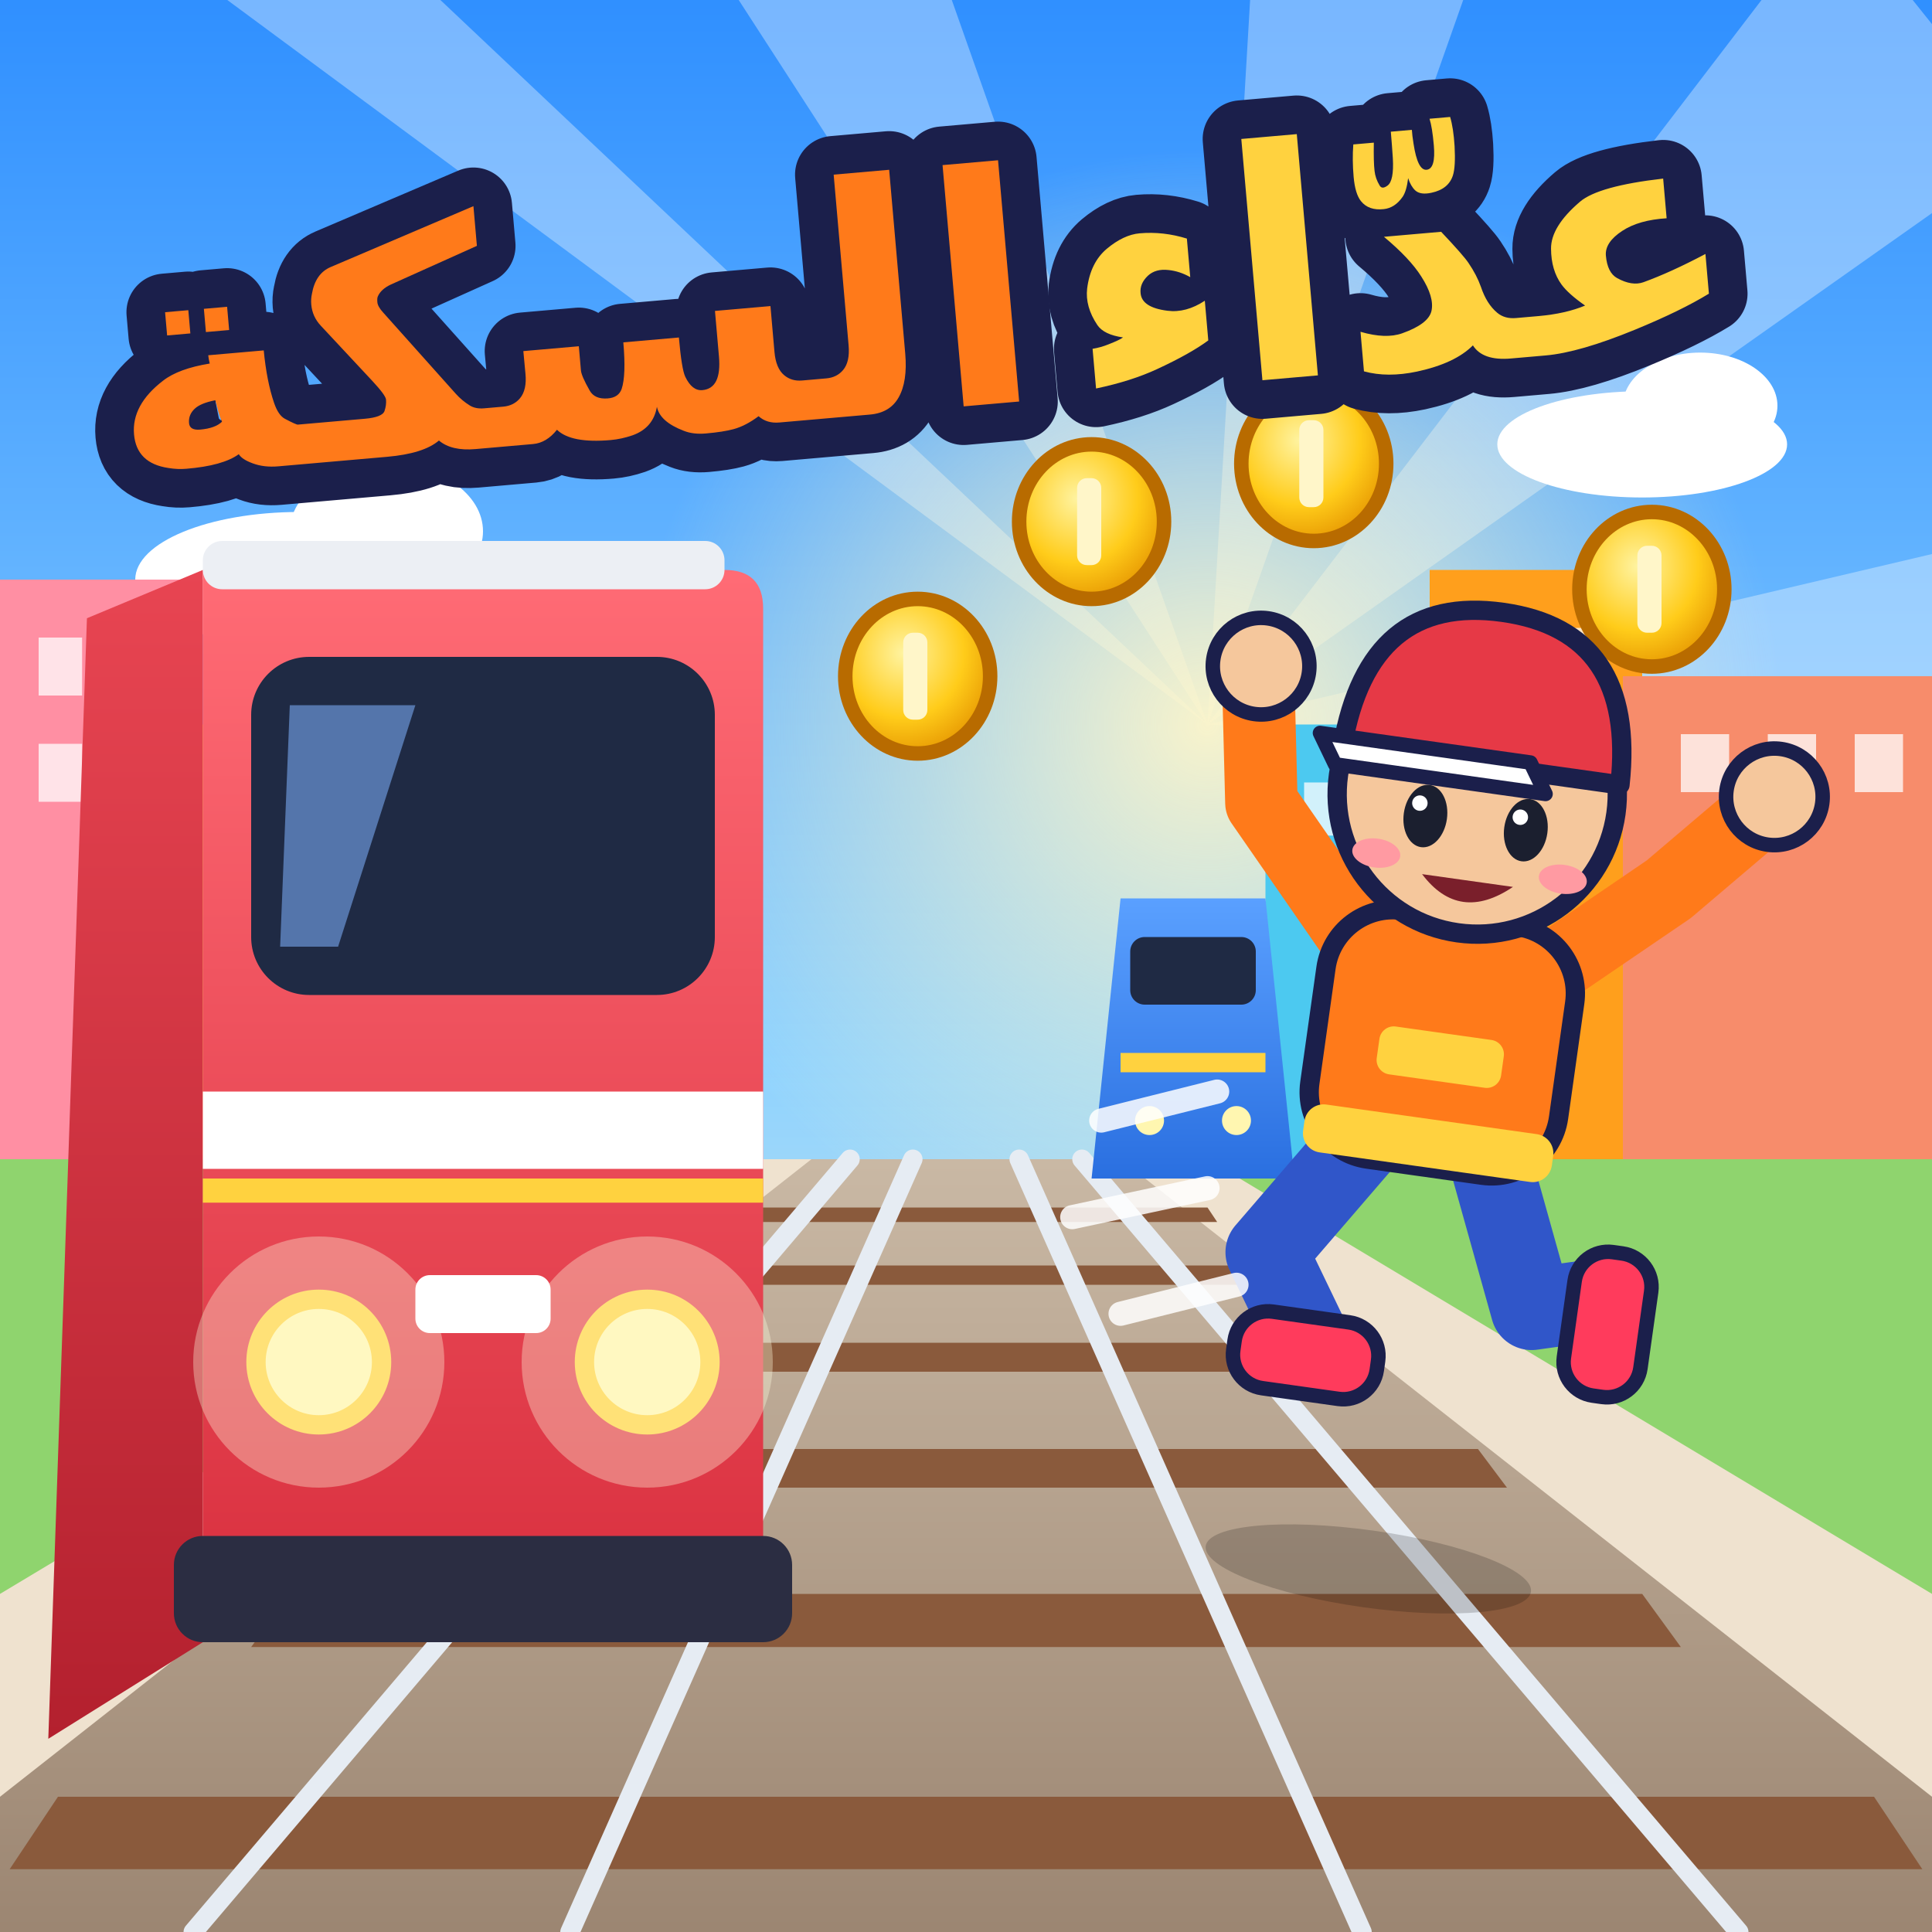
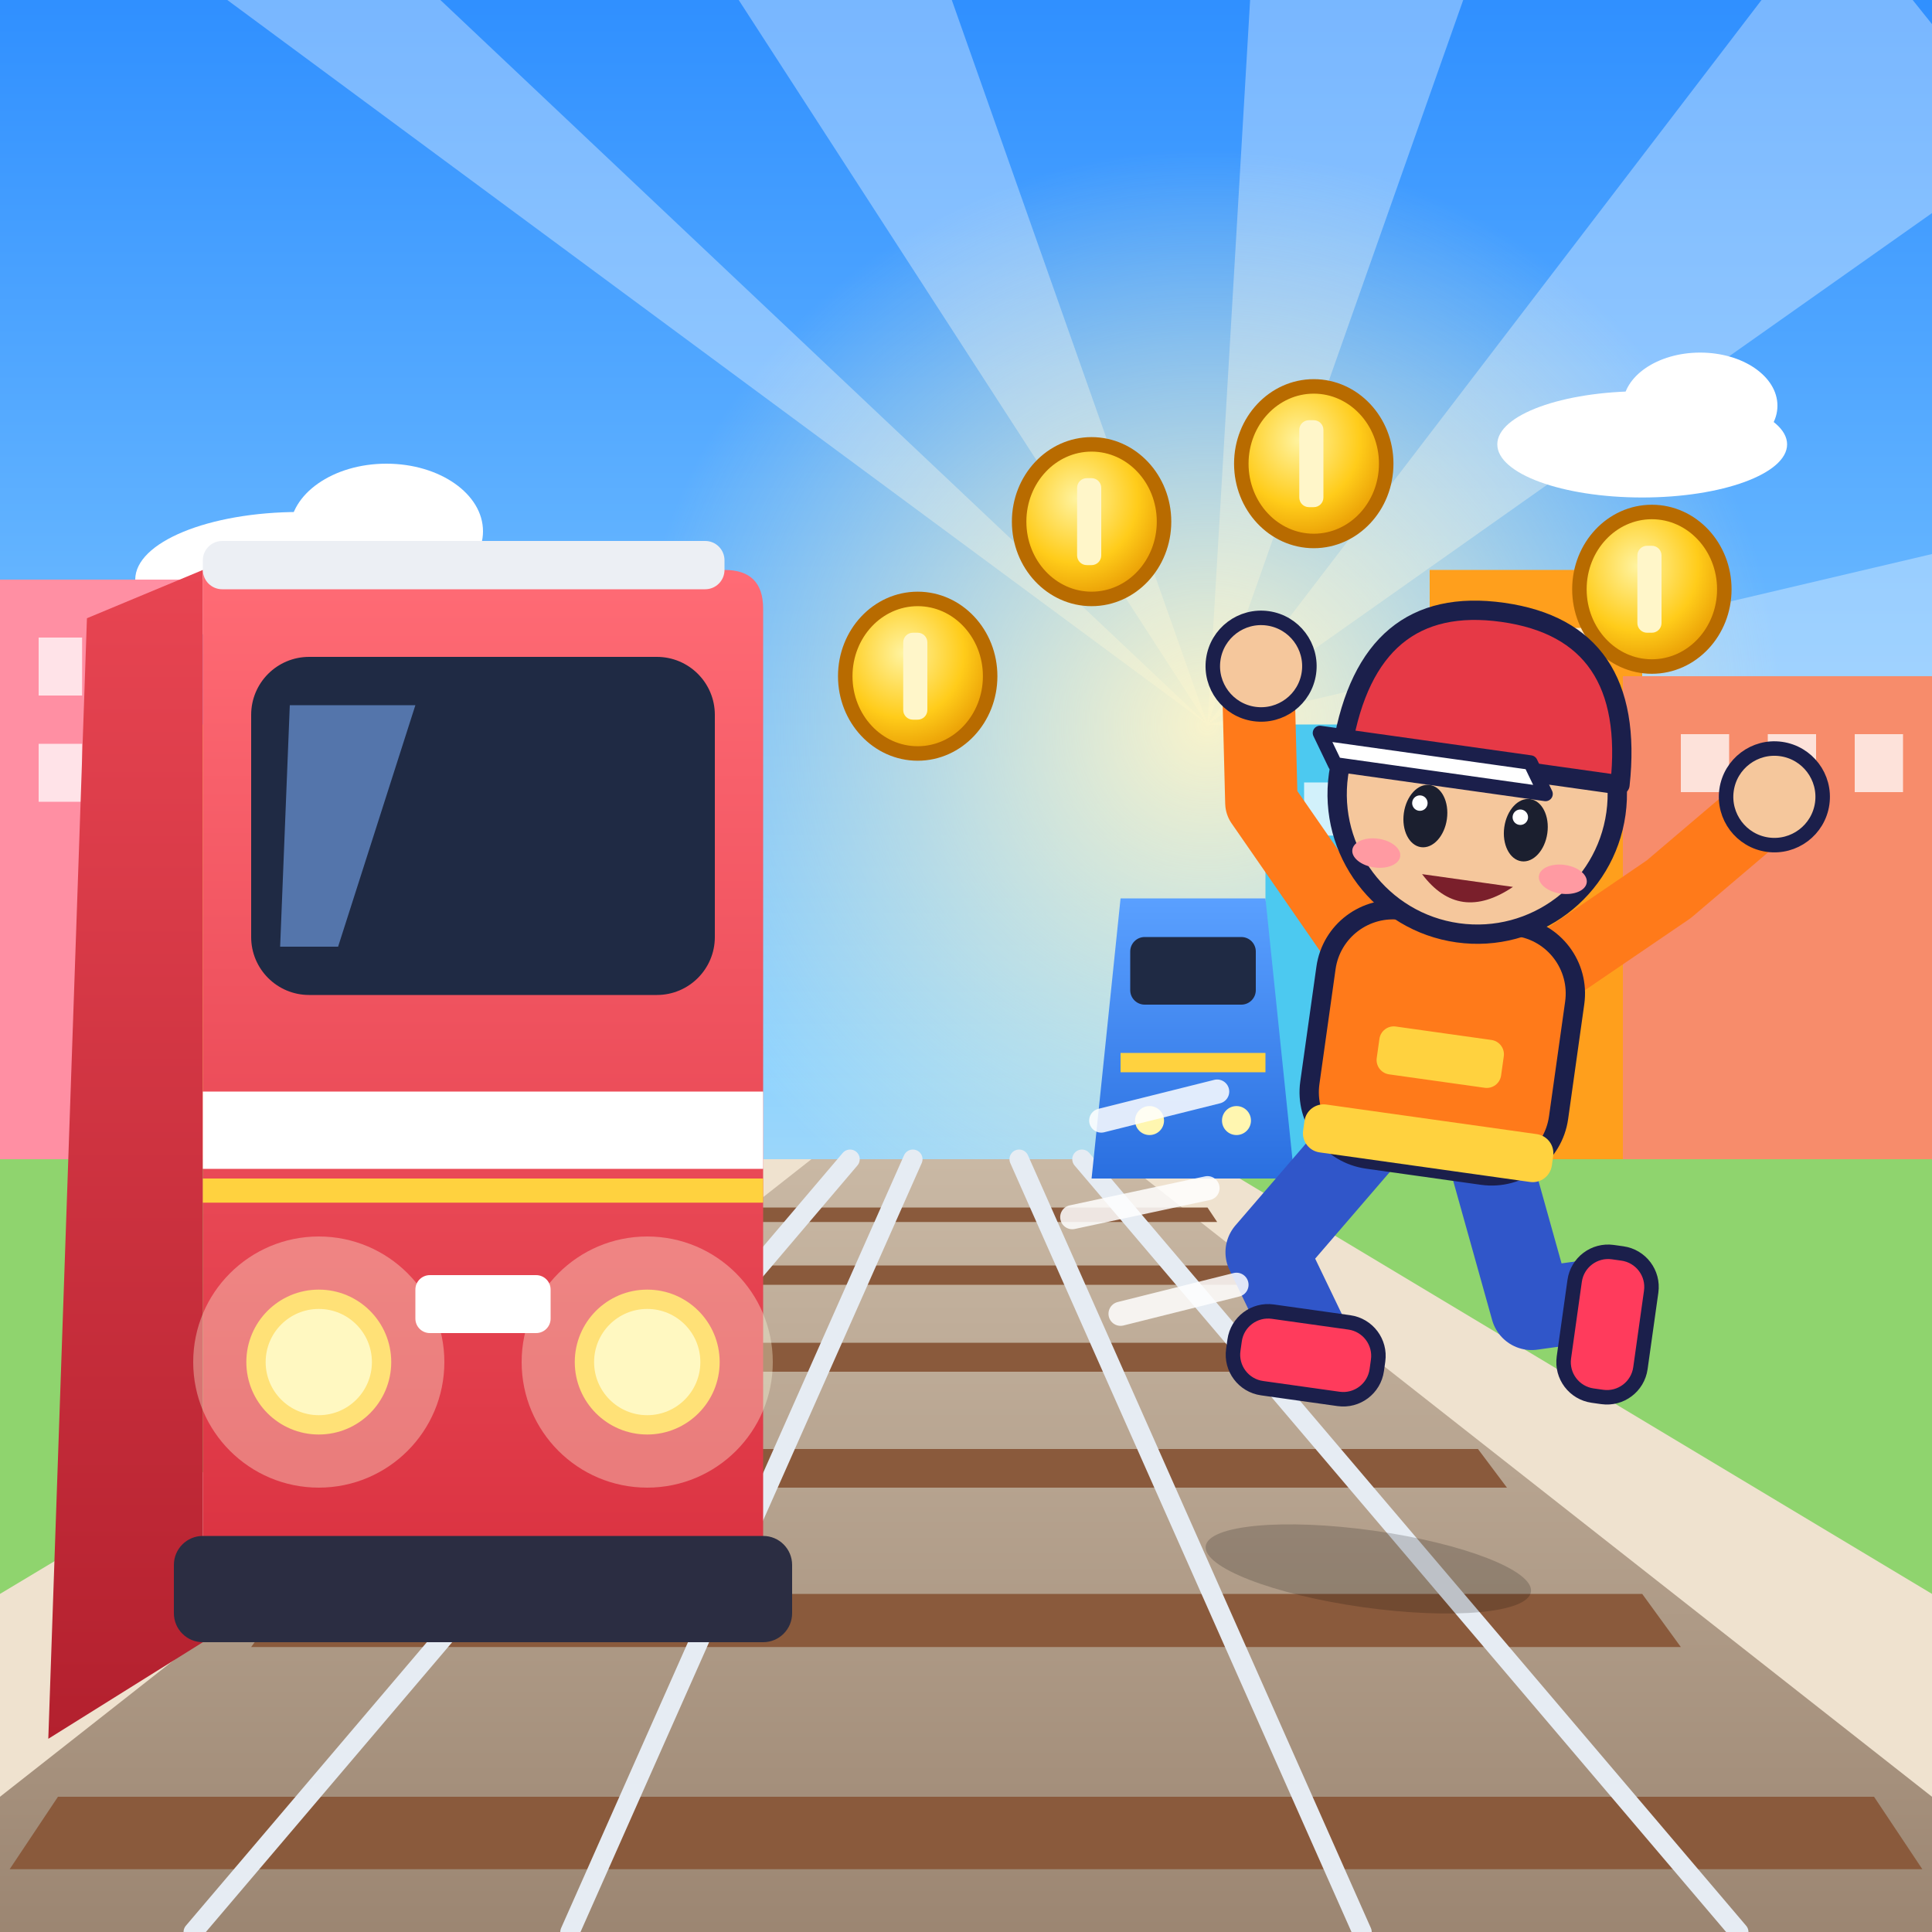
<svg xmlns="http://www.w3.org/2000/svg" viewBox="0 0 400 400" width="400" height="400">
  <defs>
    <linearGradient id="sky" x1="0" y1="0" x2="0" y2="1">
      <stop offset="0" stop-color="#2f8fff" />
      <stop offset="0.55" stop-color="#8fd3ff" />
      <stop offset="1" stop-color="#fff1d0" />
    </linearGradient>
    <radialGradient id="burst" cx="0.5" cy="0.5" r="0.5">
      <stop offset="0" stop-color="#fff6c9" stop-opacity="0.95" />
      <stop offset="1" stop-color="#fff6c9" stop-opacity="0" />
    </radialGradient>
    <linearGradient id="bed" x1="0" y1="0" x2="0" y2="1">
      <stop offset="0" stop-color="#c9b8a4" />
      <stop offset="1" stop-color="#9c8672" />
    </linearGradient>
    <linearGradient id="train" x1="0" y1="0" x2="0" y2="1">
      <stop offset="0" stop-color="#ff6b75" />
      <stop offset="1" stop-color="#d9303f" />
    </linearGradient>
    <linearGradient id="trainSide" x1="0" y1="0" x2="0" y2="1">
      <stop offset="0" stop-color="#e84552" />
      <stop offset="1" stop-color="#b3202e" />
    </linearGradient>
    <linearGradient id="blueTrain" x1="0" y1="0" x2="0" y2="1">
      <stop offset="0" stop-color="#5aa0ff" />
      <stop offset="1" stop-color="#2a6fe0" />
    </linearGradient>
    <radialGradient id="coin" cx="0.4" cy="0.35" r="0.7">
      <stop offset="0" stop-color="#fff3a0" />
      <stop offset="0.6" stop-color="#ffcc1a" />
      <stop offset="1" stop-color="#e59400" />
    </radialGradient>
  </defs>
  <rect width="400" height="400" fill="url(#sky)" />
  <g opacity="0.35" fill="#ffffff">
    <path d="M250 150 L140 -20 L190 -20 Z" />
    <path d="M250 150 L260 -20 L310 -20 Z" />
    <path d="M250 150 L380 -20 L420 30 Z" />
    <path d="M250 150 L420 110 L420 160 Z" />
    <path d="M250 150 L20 -20 L70 -20 Z" />
  </g>
  <circle cx="250" cy="150" r="120" fill="url(#burst)" />
  <g fill="#ffffff">
    <ellipse cx="62" cy="120" rx="34" ry="14" />
    <ellipse cx="80" cy="110" rx="20" ry="14" />
    <ellipse cx="340" cy="92" rx="30" ry="11" />
    <ellipse cx="352" cy="84" rx="16" ry="11" />
  </g>
  <g>
    <rect x="0" y="120" width="42" height="120" fill="#ff8fa3" />
    <rect x="36" y="150" width="40" height="90" fill="#ffd166" />
    <rect x="72" y="132" width="34" height="108" fill="#06d6a0" />
    <rect x="102" y="160" width="36" height="80" fill="#b8a1ff" />
    <rect x="262" y="150" width="38" height="90" fill="#4cc9f0" />
    <rect x="296" y="118" width="44" height="122" fill="#ff9f1c" />
    <rect x="336" y="140" width="64" height="100" fill="#f78c6b" />
    <g fill="#ffffff" opacity="0.75">
      <rect x="8" y="132" width="9" height="12" />
      <rect x="24" y="132" width="9" height="12" />
      <rect x="8" y="154" width="9" height="12" />
      <rect x="24" y="154" width="9" height="12" />
      <rect x="44" y="160" width="9" height="12" />
      <rect x="60" y="160" width="9" height="12" />
      <rect x="80" y="144" width="8" height="11" />
      <rect x="93" y="144" width="8" height="11" />
      <rect x="306" y="130" width="9" height="12" />
      <rect x="322" y="130" width="9" height="12" />
      <rect x="306" y="152" width="9" height="12" />
      <rect x="322" y="152" width="9" height="12" />
      <rect x="348" y="152" width="10" height="12" />
      <rect x="366" y="152" width="10" height="12" />
      <rect x="384" y="152" width="10" height="12" />
      <rect x="270" y="162" width="9" height="11" />
      <rect x="284" y="162" width="9" height="11" />
    </g>
  </g>
  <path d="M0 240 L400 240 L400 400 L0 400 Z" fill="#8fd46e" />
  <path d="M150 240 L250 240 L400 330 L400 400 L0 400 L0 330 Z" fill="#efe2cf" />
  <path d="M168 240 L232 240 L400 372 L400 400 L0 400 L0 372 Z" fill="url(#bed)" />
  <g fill="#8a5a3c">
    <path d="M150 250 L250 250 L252 253 L148 253 Z" />
    <path d="M136 262 L264 262 L267 266 L133 266 Z" />
    <path d="M118 278 L282 278 L286 284 L114 284 Z" />
    <path d="M94 300 L306 300 L312 308 L88 308 Z" />
    <path d="M60 330 L340 330 L348 341 L52 341 Z" />
    <path d="M12 372 L388 372 L398 387 L2 387 Z" />
  </g>
  <g stroke="#e6ecf3" stroke-width="4" stroke-linecap="round">
    <line x1="176" y1="240" x2="40" y2="400" />
    <line x1="189" y1="240" x2="118" y2="400" />
    <line x1="211" y1="240" x2="282" y2="400" />
    <line x1="224" y1="240" x2="360" y2="400" />
  </g>
  <g>
    <path d="M232 186 L262 186 L268 244 L226 244 Z" fill="url(#blueTrain)" />
    <rect x="234" y="194" width="26" height="14" rx="3" fill="#1f2a44" />
    <rect x="232" y="218" width="30" height="4" fill="#ffd23f" />
    <circle cx="238" cy="232" r="3" fill="#fff6b0" />
    <circle cx="256" cy="232" r="3" fill="#fff6b0" />
  </g>
  <g>
    <path d="M18 128 L42 118 L42 340 L10 360 Z" fill="url(#trainSide)" />
    <path d="M42 118 L150 118 Q158 118 158 126 L158 334 L42 334 Z" fill="url(#train)" />
    <rect x="42" y="112" width="108" height="10" rx="4" fill="#eceff4" />
    <rect x="52" y="136" width="96" height="70" rx="12" fill="#1f2a44" />
    <path d="M60 146 L86 146 L70 196 L58 196 Z" fill="#7fb3ff" opacity="0.55" />
    <rect x="42" y="226" width="116" height="16" fill="#ffffff" />
    <rect x="42" y="244" width="116" height="5" fill="#ffd23f" />
    <circle cx="66" cy="282" r="13" fill="#fff6b0" stroke="#ffd23f" stroke-width="4" />
    <circle cx="134" cy="282" r="13" fill="#fff6b0" stroke="#ffd23f" stroke-width="4" />
    <circle cx="66" cy="282" r="26" fill="#fffbe0" opacity="0.35" />
    <circle cx="134" cy="282" r="26" fill="#fffbe0" opacity="0.35" />
    <rect x="36" y="318" width="128" height="22" rx="6" fill="#2b2d42" />
    <rect x="86" y="264" width="28" height="12" rx="3" fill="#ffffff" />
  </g>
  <g stroke="#b86b00" stroke-width="3">
    <ellipse cx="190" cy="140" rx="15" ry="16" fill="url(#coin)" />
    <ellipse cx="226" cy="108" rx="15" ry="16" fill="url(#coin)" />
    <ellipse cx="272" cy="96" rx="15" ry="16" fill="url(#coin)" />
    <ellipse cx="342" cy="122" rx="15" ry="16" fill="url(#coin)" />
  </g>
  <g fill="#fff6c9">
    <rect x="187" y="131" width="5" height="18" rx="2" />
    <rect x="223" y="99" width="5" height="18" rx="2" />
    <rect x="269" y="87" width="5" height="18" rx="2" />
    <rect x="339" y="113" width="5" height="18" rx="2" />
  </g>
  <g transform="translate(300 206) rotate(8)">
    <ellipse cx="0" cy="120" rx="34" ry="8" fill="#000" opacity="0.18" />
    <path d="M-12 30 L-30 58 L-18 76" fill="none" stroke="#3056c9" stroke-width="17" stroke-linecap="round" stroke-linejoin="round" />
    <path d="M12 30 L26 62 L40 58" fill="none" stroke="#3056c9" stroke-width="17" stroke-linecap="round" stroke-linejoin="round" />
    <rect x="-34" y="70" width="30" height="16" rx="7" fill="#ff3b5c" stroke="#1b1f4b" stroke-width="3" />
    <rect x="34" y="48" width="16" height="30" rx="7" fill="#ff3b5c" stroke="#1b1f4b" stroke-width="3" />
    <path d="M-20 -8 L-44 -34 L-48 -58" fill="none" stroke="#ff7a1a" stroke-width="15" stroke-linecap="round" stroke-linejoin="round" />
    <path d="M20 -8 L42 -28 L58 -46" fill="none" stroke="#ff7a1a" stroke-width="15" stroke-linecap="round" stroke-linejoin="round" />
    <circle cx="-48" cy="-62" r="10" fill="#f5c79c" stroke="#1b1f4b" stroke-width="3" />
    <circle cx="61" cy="-50" r="10" fill="#f5c79c" stroke="#1b1f4b" stroke-width="3" />
    <rect x="-26" y="-16" width="52" height="52" rx="14" fill="#ff7a1a" stroke="#1b1f4b" stroke-width="4" />
    <rect x="-26" y="26" width="52" height="10" rx="4" fill="#ffd23f" />
    <rect x="-13" y="8" width="26" height="10" rx="3" fill="#ffd23f" />
    <circle cx="0" cy="-42" r="29" fill="#f5c79c" stroke="#1b1f4b" stroke-width="4" />
    <path d="M-29 -48 Q-28 -80 0 -80 Q28 -80 29 -48 Z" fill="#e63946" stroke="#1b1f4b" stroke-width="4" stroke-linejoin="round" />
    <path d="M-34 -50 L10 -50 L14 -44 L-30 -44 Z" fill="#ffffff" stroke="#1b1f4b" stroke-width="3" stroke-linejoin="round" />
    <ellipse cx="-10" cy="-36" rx="4.5" ry="6.5" fill="#1b1f2f" />
    <ellipse cx="11" cy="-36" rx="4.5" ry="6.5" fill="#1b1f2f" />
    <circle cx="-11.5" cy="-38.5" r="1.6" fill="#fff" />
    <circle cx="9.5" cy="-38.5" r="1.6" fill="#fff" />
    <path d="M-9 -24 Q0 -15 10 -24 Z" fill="#7a1f2b" />
    <ellipse cx="-19" cy="-27" rx="5" ry="3" fill="#ff9aa2" />
    <ellipse cx="20" cy="-27" rx="5" ry="3" fill="#ff9aa2" />
  </g>
  <g stroke="#ffffff" stroke-width="5" stroke-linecap="round" opacity="0.85">
    <line x1="228" y1="232" x2="252" y2="226" />
    <line x1="222" y1="252" x2="250" y2="246" />
    <line x1="232" y1="272" x2="256" y2="266" />
  </g>
-   <g font-family="'Segoe UI', Tahoma, Arial, sans-serif" font-weight="bold" text-anchor="middle" direction="rtl" stroke="#1b1f4b" stroke-linejoin="round" paint-order="stroke" transform="rotate(-5 200 60)">
-     <text x="290" y="84" font-size="66" fill="#ffd23f" stroke-width="16">عدّاء</text>
-     <text x="118" y="84" font-size="66" fill="#ff7a1a" stroke-width="16">السكة</text>
-   </g>
</svg>
